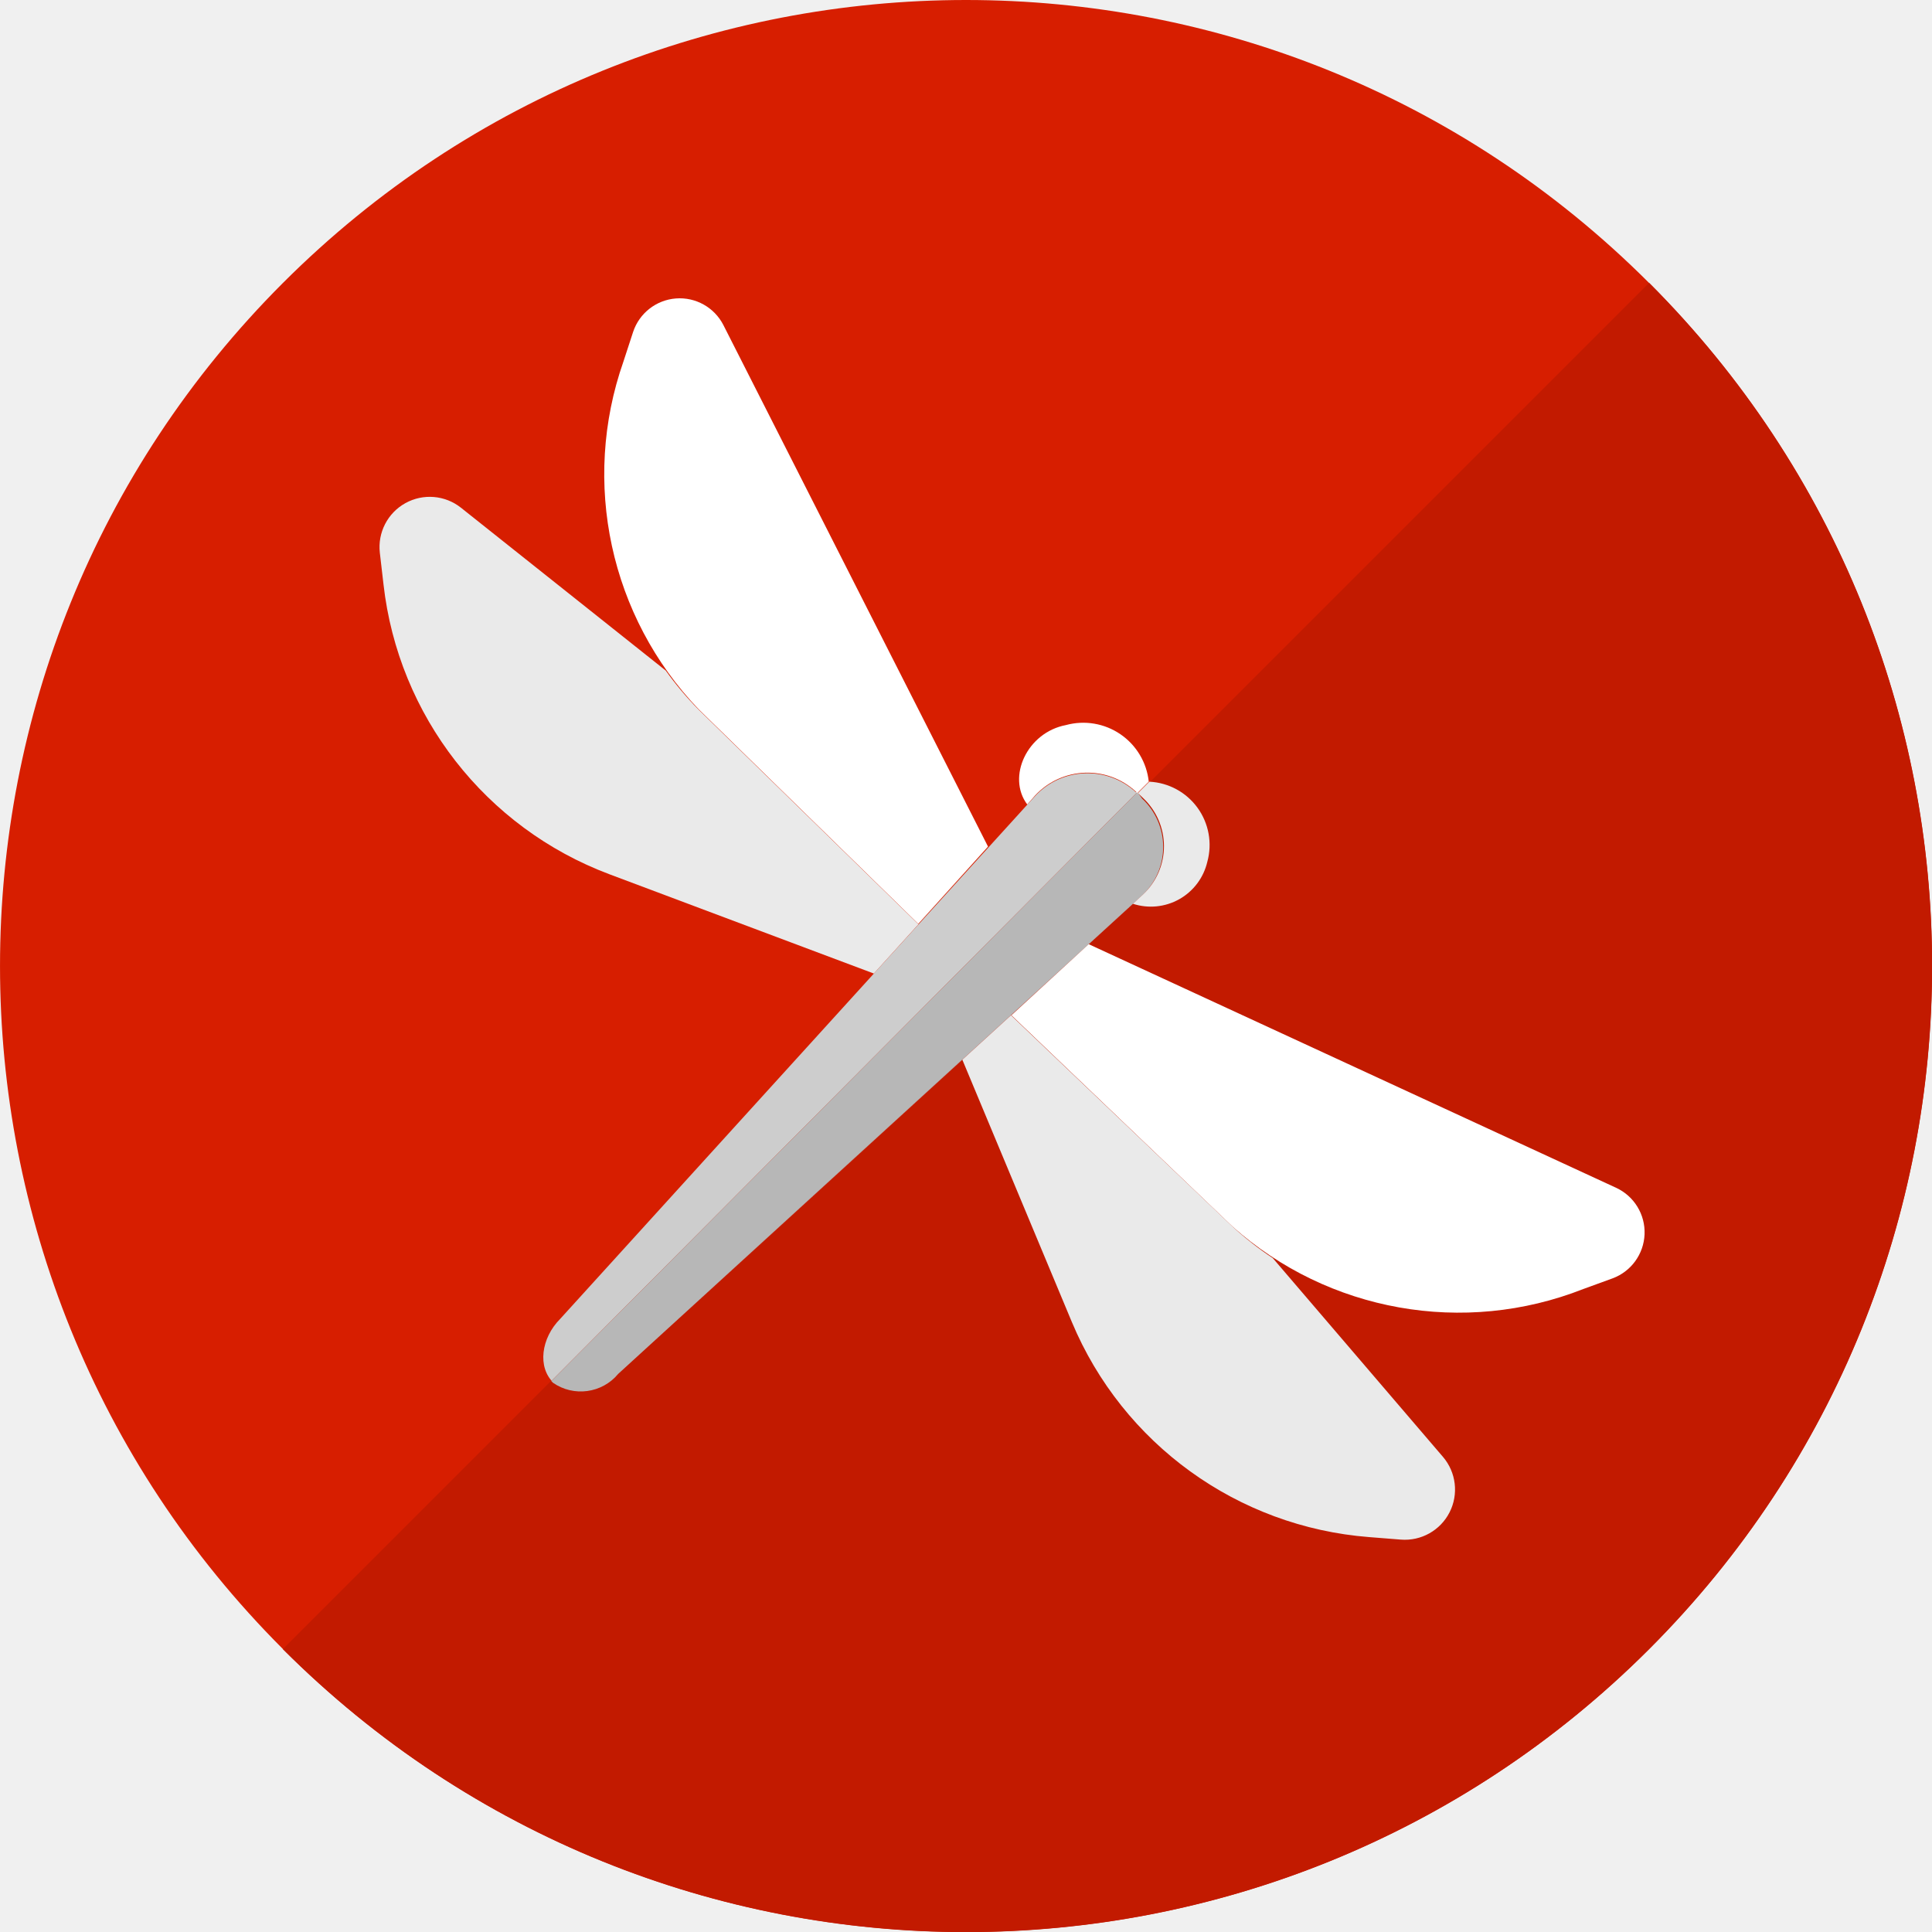
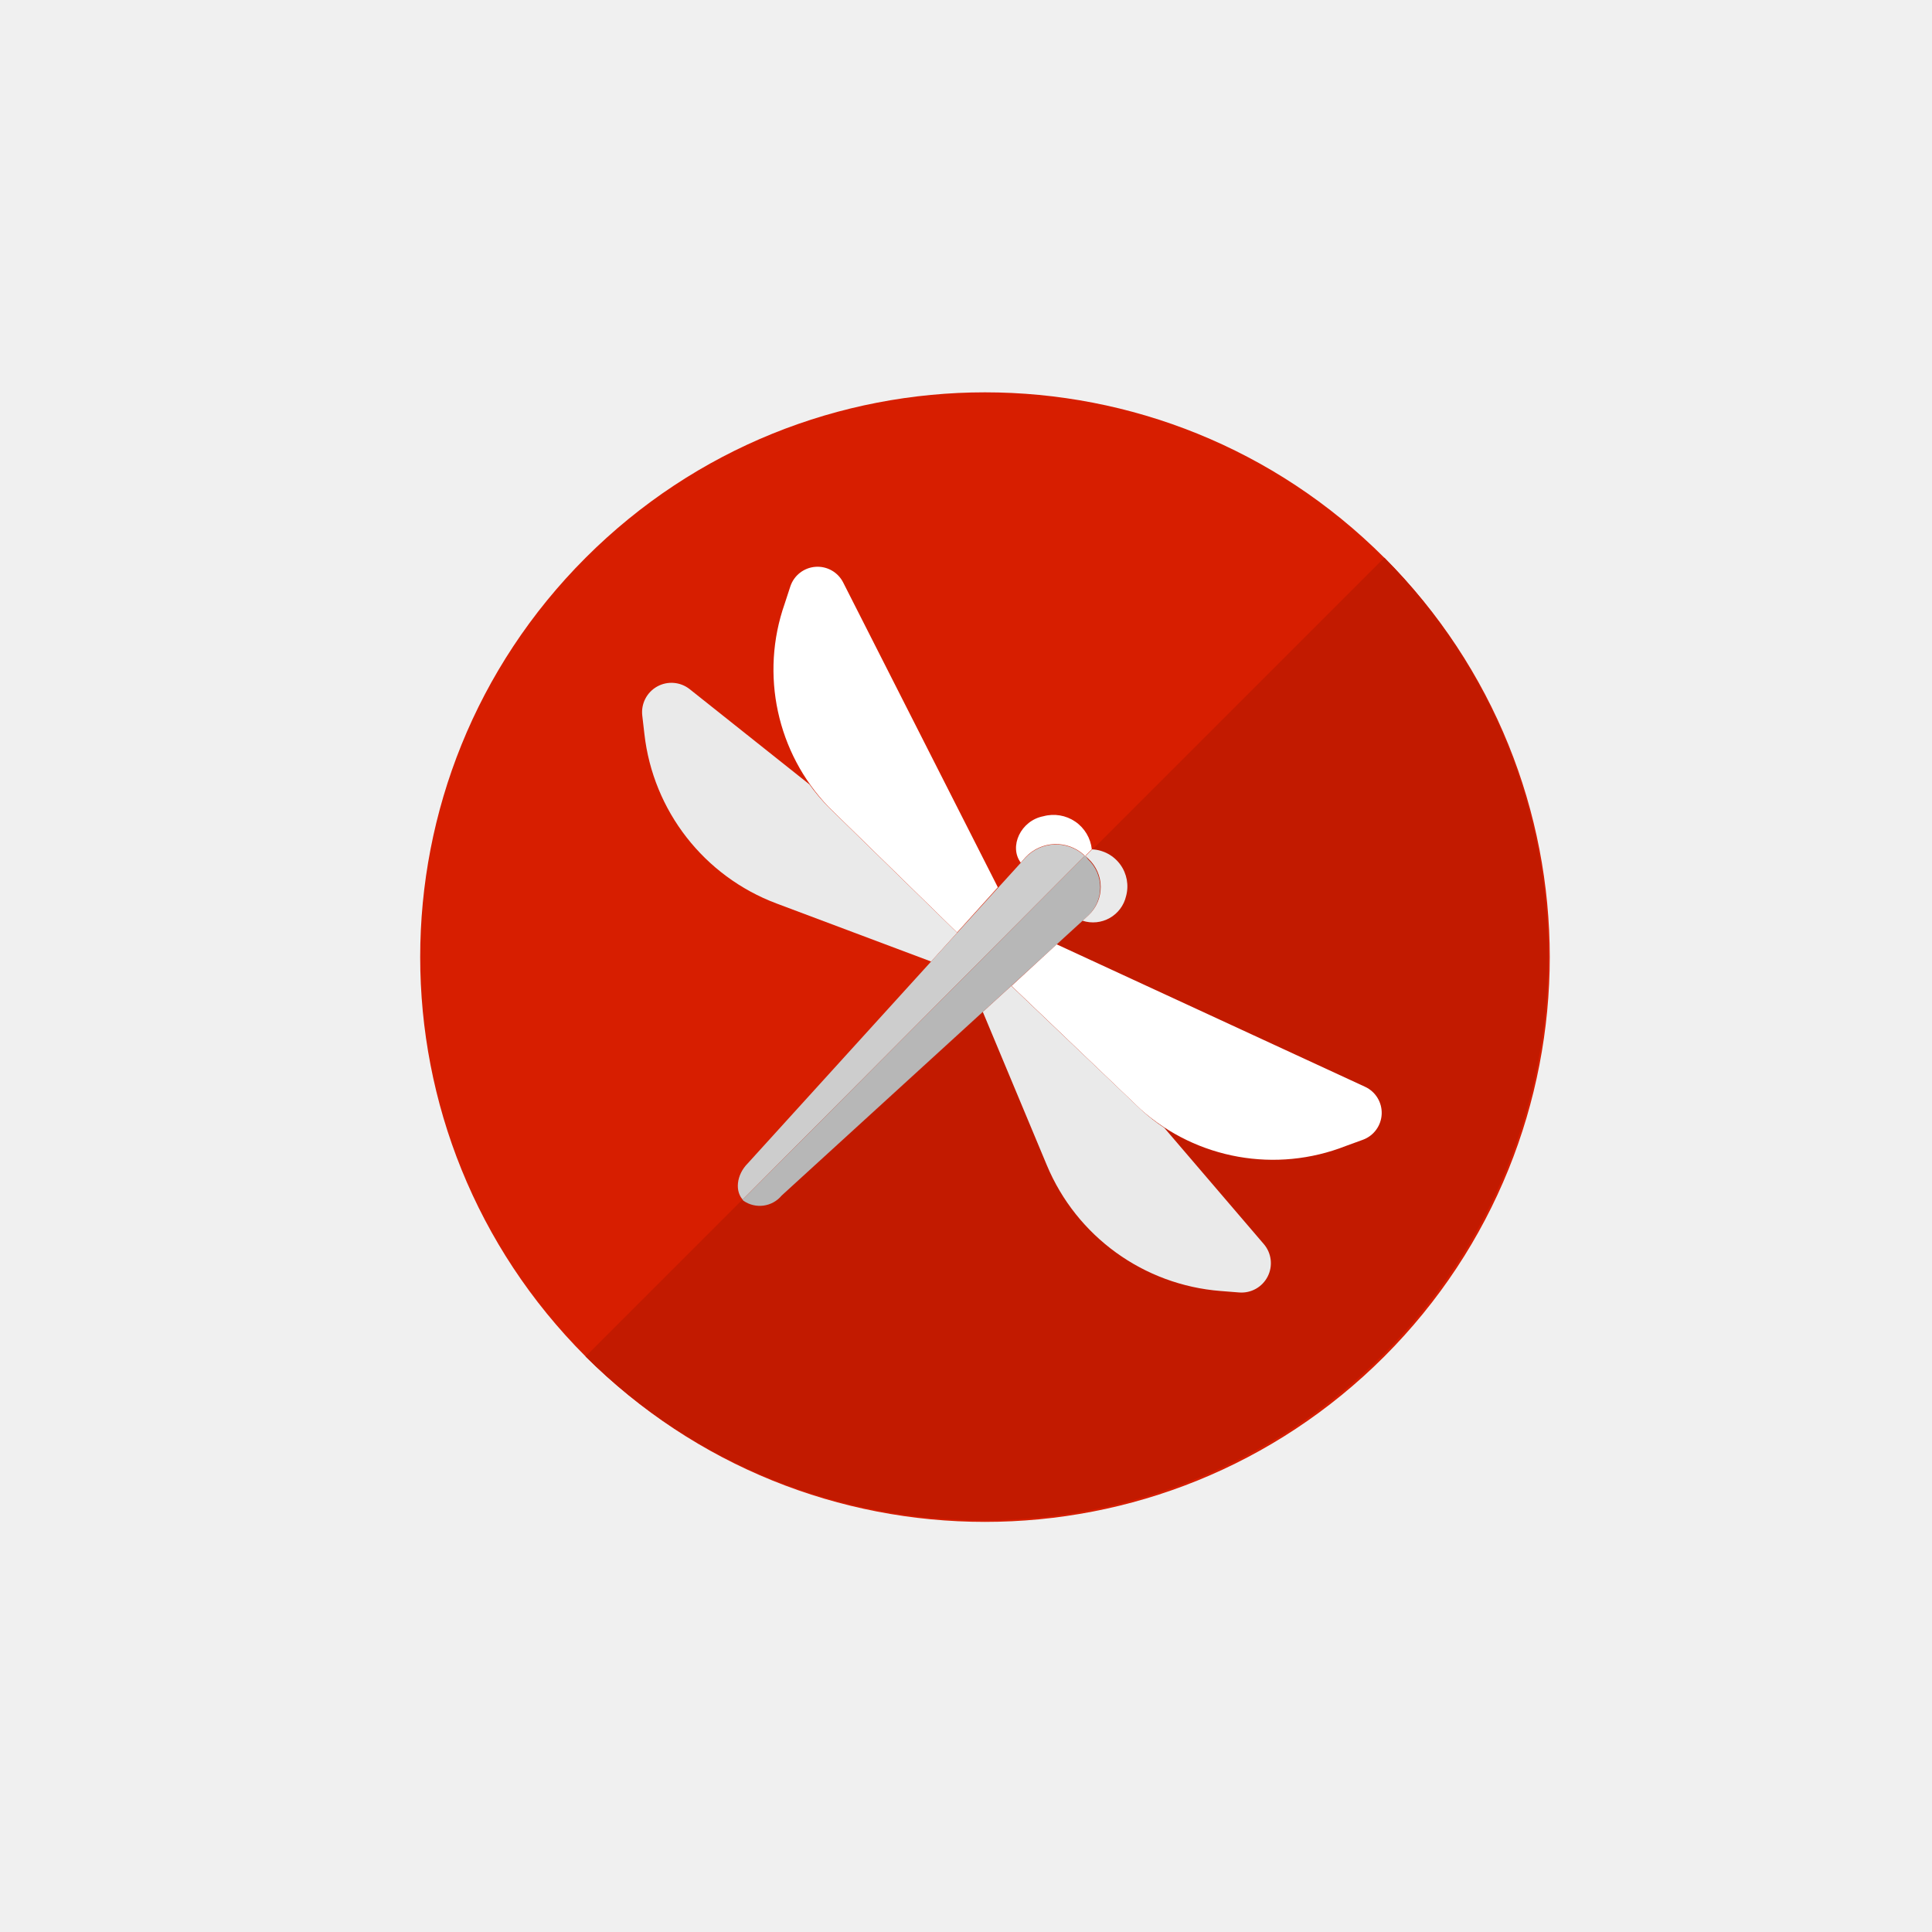
- <svg xmlns="http://www.w3.org/2000/svg" viewBox="0 0 100 100">
-   <defs>
-     <style>.cls-1{fill:#d71e00;}.cls-2{fill:#c21a00;}.cls-3{fill:#cdcdcd;}.cls-4{fill:#b7b7b7;}.cls-5{fill:#eaeaea;}.cls-6{fill:#fff;}</style>
+ <svg xmlns="http://www.w3.org/2000/svg" viewBox="0 0 100 100" version="1.1" id="svg37">
+   <defs id="defs4">
+     <style id="style2">.cls-1{fill:#d71e00;}.cls-2{fill:#c21a00;}.cls-3{fill:#cdcdcd;}.cls-4{fill:#b7b7b7;}.cls-5{fill:#eaeaea;}.cls-6{fill:#fff;}</style>
  </defs>
-   <g id="Layer_1" data-name="Layer 1">
-     <circle class="cls-1" cx="50" cy="50" r="50" transform="translate(-20.71 50) rotate(-45)" />
-     <path class="cls-2" d="M85.36,14.64A50,50,0,0,1,14.64,85.36Z" />
-     <path class="cls-3" d="M60.17,43.13a3.41,3.41,0,0,1,.07.68A3.4,3.4,0,0,0,60.17,43.13Z" />
-     <path class="cls-3" d="M59.21,41.38A3.48,3.48,0,0,1,60,42.47,3.48,3.48,0,0,0,59.21,41.38Z" />
-     <polygon class="cls-3" points="59.13 41.29 59.13 41.29 59.04 41.21 59.13 41.29" />
-     <path class="cls-3" d="M59.12,46.34,33.54,69.73l25.58-23.4a3.45,3.45,0,0,0,.91-1.4A3.45,3.45,0,0,1,59.12,46.34Z" />
-     <path class="cls-3" d="M28.54,71.48,58.87,41,58.79,41a3.7,3.7,0,0,0-5.21.2L29,68.26c-1,1-1.19,2.52-.35,3.31a1.75,1.75,0,0,0,.74.41,1.75,1.75,0,0,1-.74-.41Z" />
-     <path class="cls-4" d="M28.62,71.57A2.52,2.52,0,0,0,32,71.11L59.12,46.34a3.42,3.42,0,0,0,0-5L58.87,41,28.54,71.48Z" />
-     <path class="cls-5" d="M34.46,34.71l-10.6-8.43a2.6,2.6,0,0,0-4.2,2.33l.19,1.64a18.21,18.21,0,0,0,11.69,15l13.69,5.14,2.31-2.55L36.16,36.73A16.45,16.45,0,0,1,34.46,34.71Z" />
-     <path class="cls-5" d="M74.69,75.41,65.88,65.12a16.45,16.45,0,0,1-2.08-1.63L52.33,52.55l-2.52,2.3,5.67,13.58A18.21,18.21,0,0,0,70.87,79.56l1.64.13A2.6,2.6,0,0,0,74.69,75.41Z" />
-     <path class="cls-5" d="M58.64,46.78a3,3,0,0,0,3.85-2.17,3.28,3.28,0,0,0-3-4.15h0l-.59.59h0l.26.25a3.42,3.42,0,0,1,0,5Z" />
-     <path class="cls-6" d="M32.77,17.18l-.5,1.53a17.6,17.6,0,0,0,3.89,18L47.53,47.82l3.61-4-13.7-27A2.54,2.54,0,0,0,32.77,17.18Z" />
-     <path class="cls-6" d="M83.65,61.48,56.35,48.87l-4,3.68L63.8,63.49a17.6,17.6,0,0,0,18.15,3.23l1.51-.55A2.54,2.54,0,0,0,83.65,61.48Z" />
-     <path class="cls-6" d="M53.58,41.17a3.7,3.7,0,0,1,5.21-.2l.08.08h0l.59-.59h0a3.41,3.41,0,0,0-4.29-2.93c-2,.38-3.07,2.68-2,4.11Z" />
+   <g id="Layer_1" data-name="Layer 1" transform="matrix(0.5846501,0,0,0.5846501,21.74909,20.30725)">
+     <circle class="cls-1" cx="50" cy="50" r="50" transform="rotate(-45,50.00034,49.99918)" id="circle8" />
+     <path class="cls-2" d="M 85.36,14.64 A 50.007,50.007 0 0 1 14.64,85.36 Z" id="path10" />
+     <path class="cls-3" d="m 60.17,43.13 a 3.41,3.41 0 0 1 0.07,0.68 3.4,3.4 0 0 0 -0.07,-0.68 z" id="path12" />
+     <path class="cls-3" d="M 59.21,41.38 A 3.48,3.48 0 0 1 60,42.47 3.48,3.48 0 0 0 59.21,41.38 Z" id="path14" />
+     <polygon class="cls-3" points="59.04,41.21 59.13,41.29 " id="polygon16" />
+     <path class="cls-3" d="M 59.12,46.34 33.54,69.73 59.12,46.33 a 3.45,3.45 0 0 0 0.91,-1.4 3.45,3.45 0 0 1 -0.91,1.41 z" id="path18" />
+     <path class="cls-3" d="M 28.54,71.48 58.87,41 h -0.08 a 3.7,3.7 0 0 0 -5.21,0.2 L 29,68.26 c -1,1 -1.19,2.52 -0.35,3.31 a 1.75,1.75 0 0 0 0.74,0.41 1.75,1.75 0 0 1 -0.74,-0.41 z" id="path20" />
+     <path class="cls-4" d="M 28.62,71.57 A 2.52,2.52 0 0 0 32,71.11 L 59.12,46.34 a 3.42,3.42 0 0 0 0,-5 L 58.87,41 28.54,71.48 Z" id="path22" />
+     <path class="cls-5" d="m 34.46,34.71 -10.6,-8.43 a 2.6,2.6 0 0 0 -4.2,2.33 l 0.19,1.64 a 18.21,18.21 0 0 0 11.69,15 l 13.69,5.14 2.31,-2.55 -11.38,-11.11 a 16.45,16.45 0 0 1 -1.7,-2.02 z" id="path24" />
+     <path class="cls-5" d="M 74.69,75.41 65.88,65.12 A 16.45,16.45 0 0 1 63.8,63.49 l -11.47,-10.94 -2.52,2.3 5.67,13.58 a 18.21,18.21 0 0 0 15.39,11.13 l 1.64,0.13 a 2.6,2.6 0 0 0 2.18,-4.28 z" id="path26" />
+     <path class="cls-5" d="m 58.64,46.78 a 3,3 0 0 0 3.85,-2.17 3.28,3.28 0 0 0 -3,-4.15 v 0 l -0.59,0.59 v 0 l 0.26,0.25 a 3.42,3.42 0 0 1 0,5 z" id="path28" />
+     <path class="cls-6" d="m 32.77,17.18 -0.5,1.53 a 17.6,17.6 0 0 0 3.89,18 l 11.37,11.11 3.61,-4 -13.7,-27 a 2.54,2.54 0 0 0 -4.67,0.36 z" id="path30" />
+     <path class="cls-6" d="m 83.65,61.48 -27.3,-12.61 -4,3.68 11.45,10.94 a 17.6,17.6 0 0 0 18.15,3.23 l 1.51,-0.55 a 2.54,2.54 0 0 0 0.19,-4.69 z" id="path32" />
+     <path class="cls-6" d="m 53.58,41.17 a 3.7,3.7 0 0 1 5.21,-0.2 l 0.08,0.08 v 0 l 0.59,-0.59 v 0 a 3.41,3.41 0 0 0 -4.29,-2.93 c -2,0.38 -3.07,2.68 -2,4.11 z" id="path34" />
  </g>
</svg>
